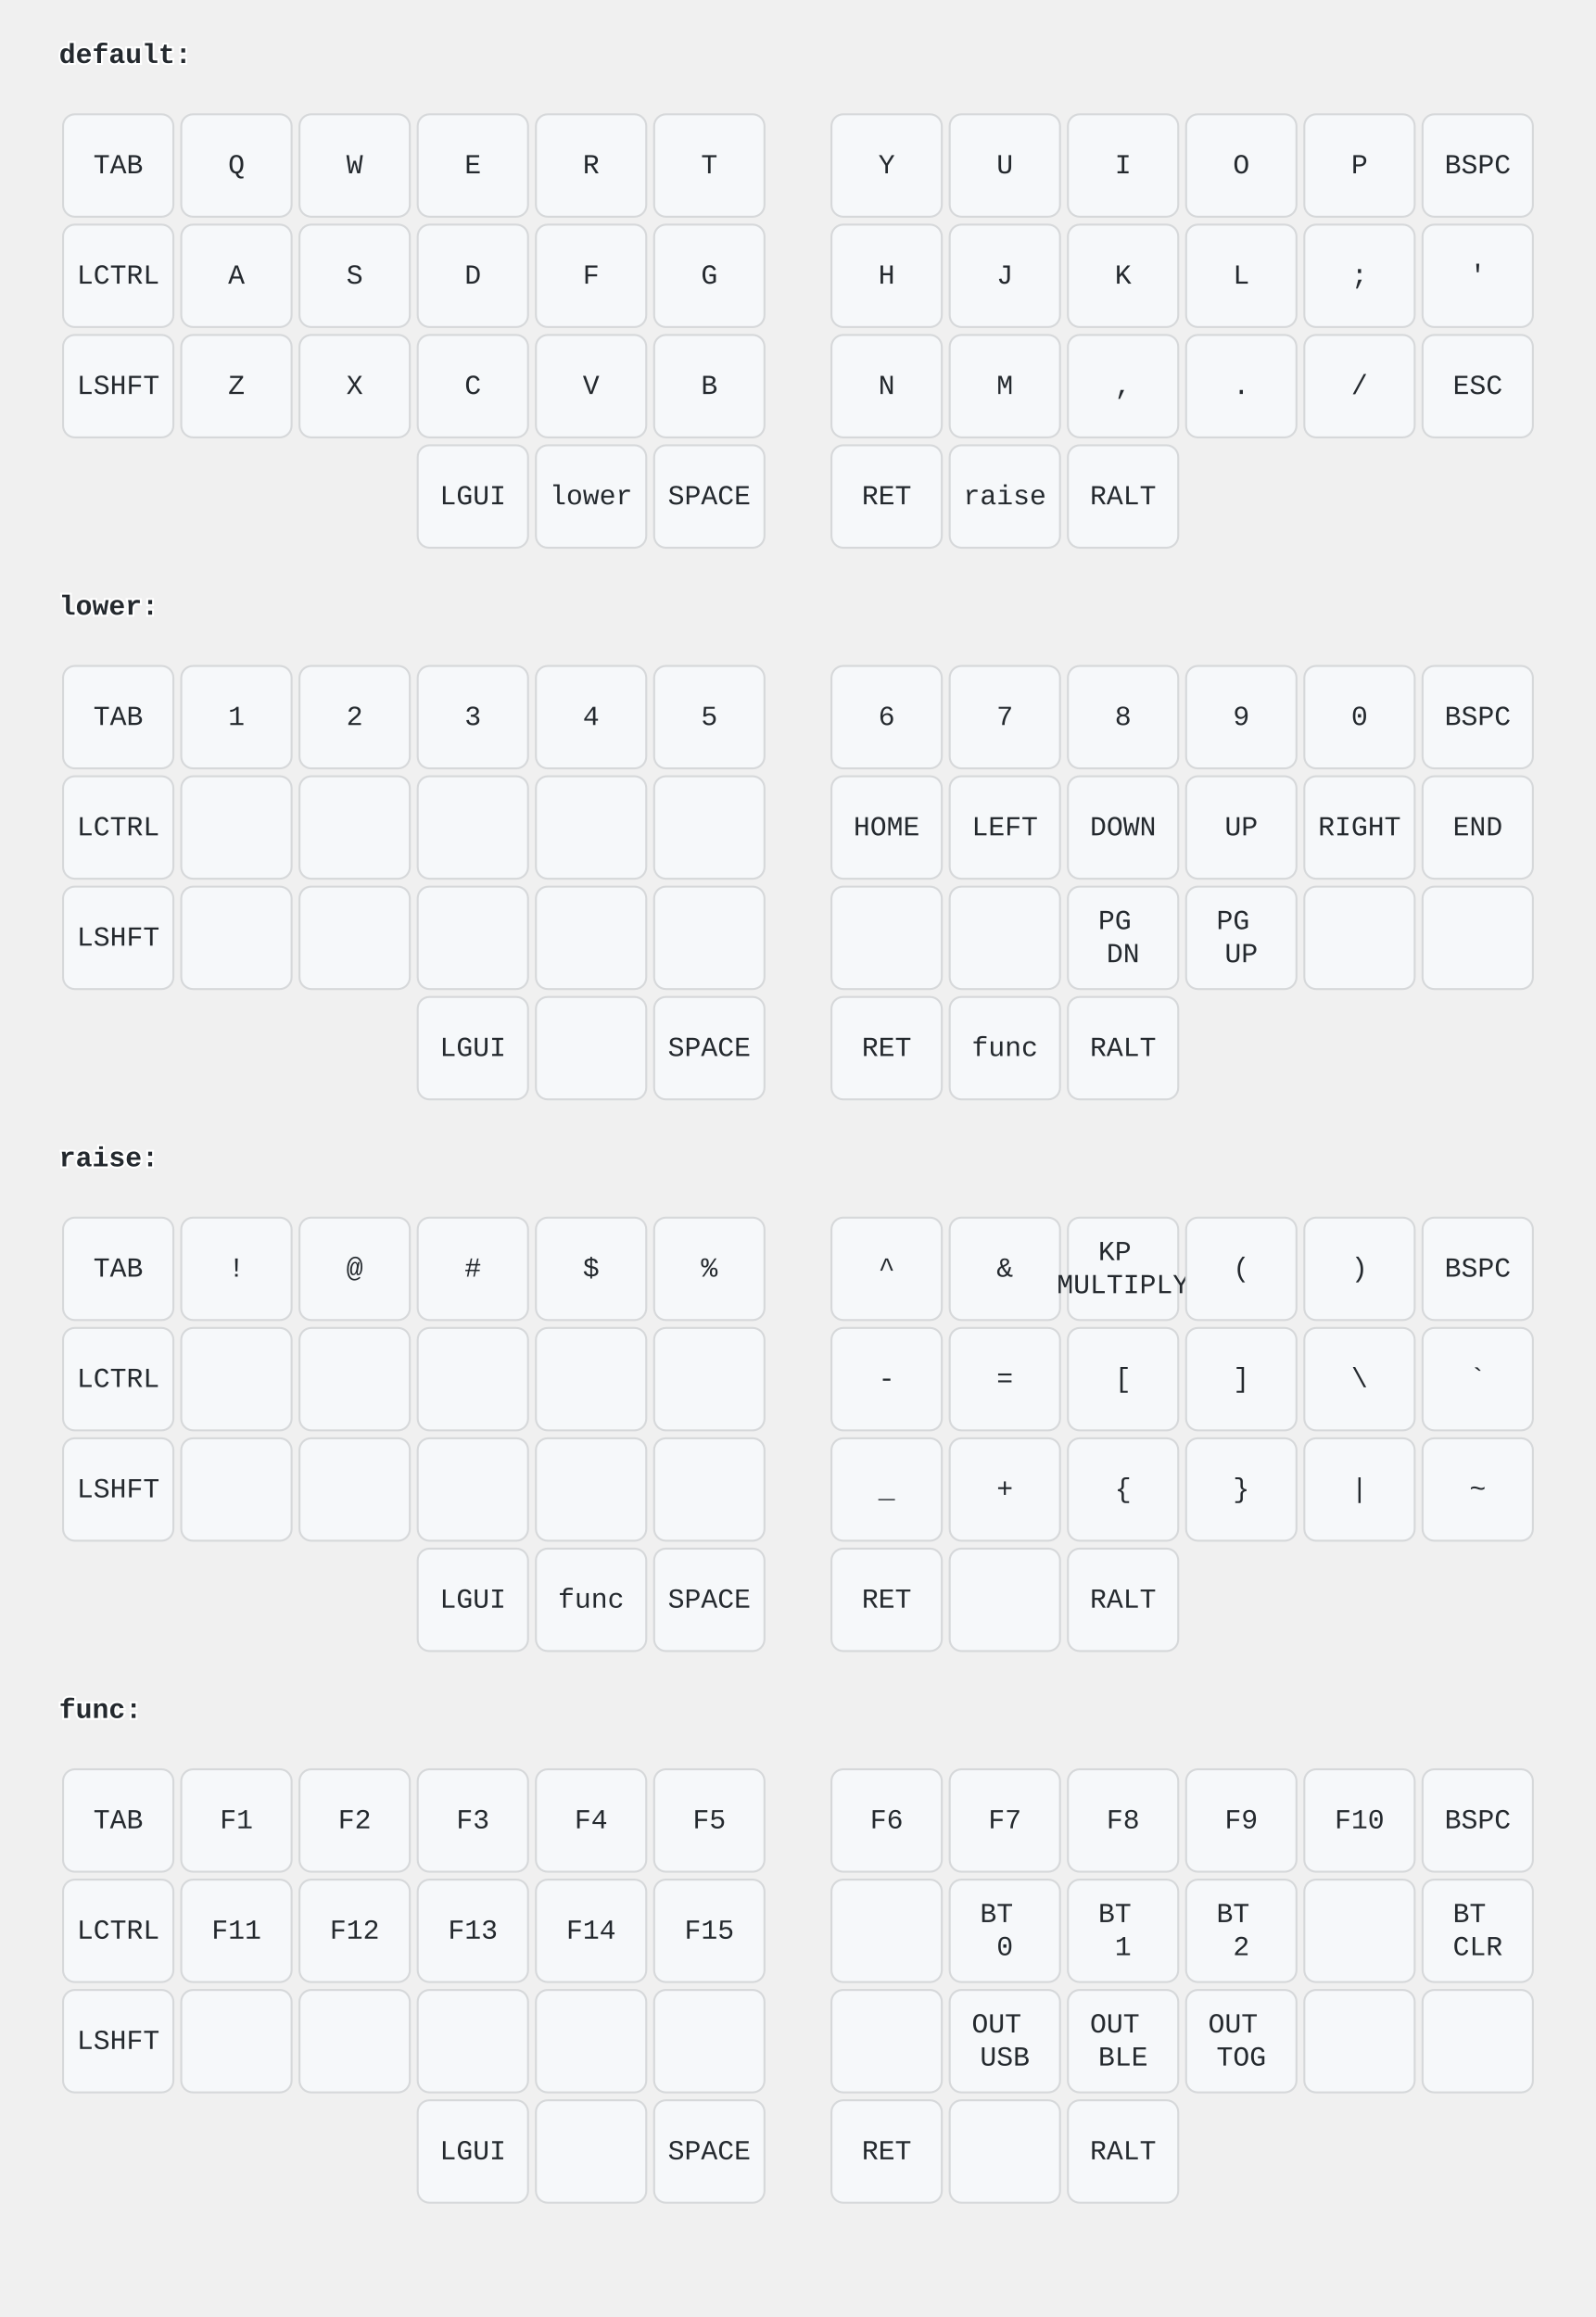
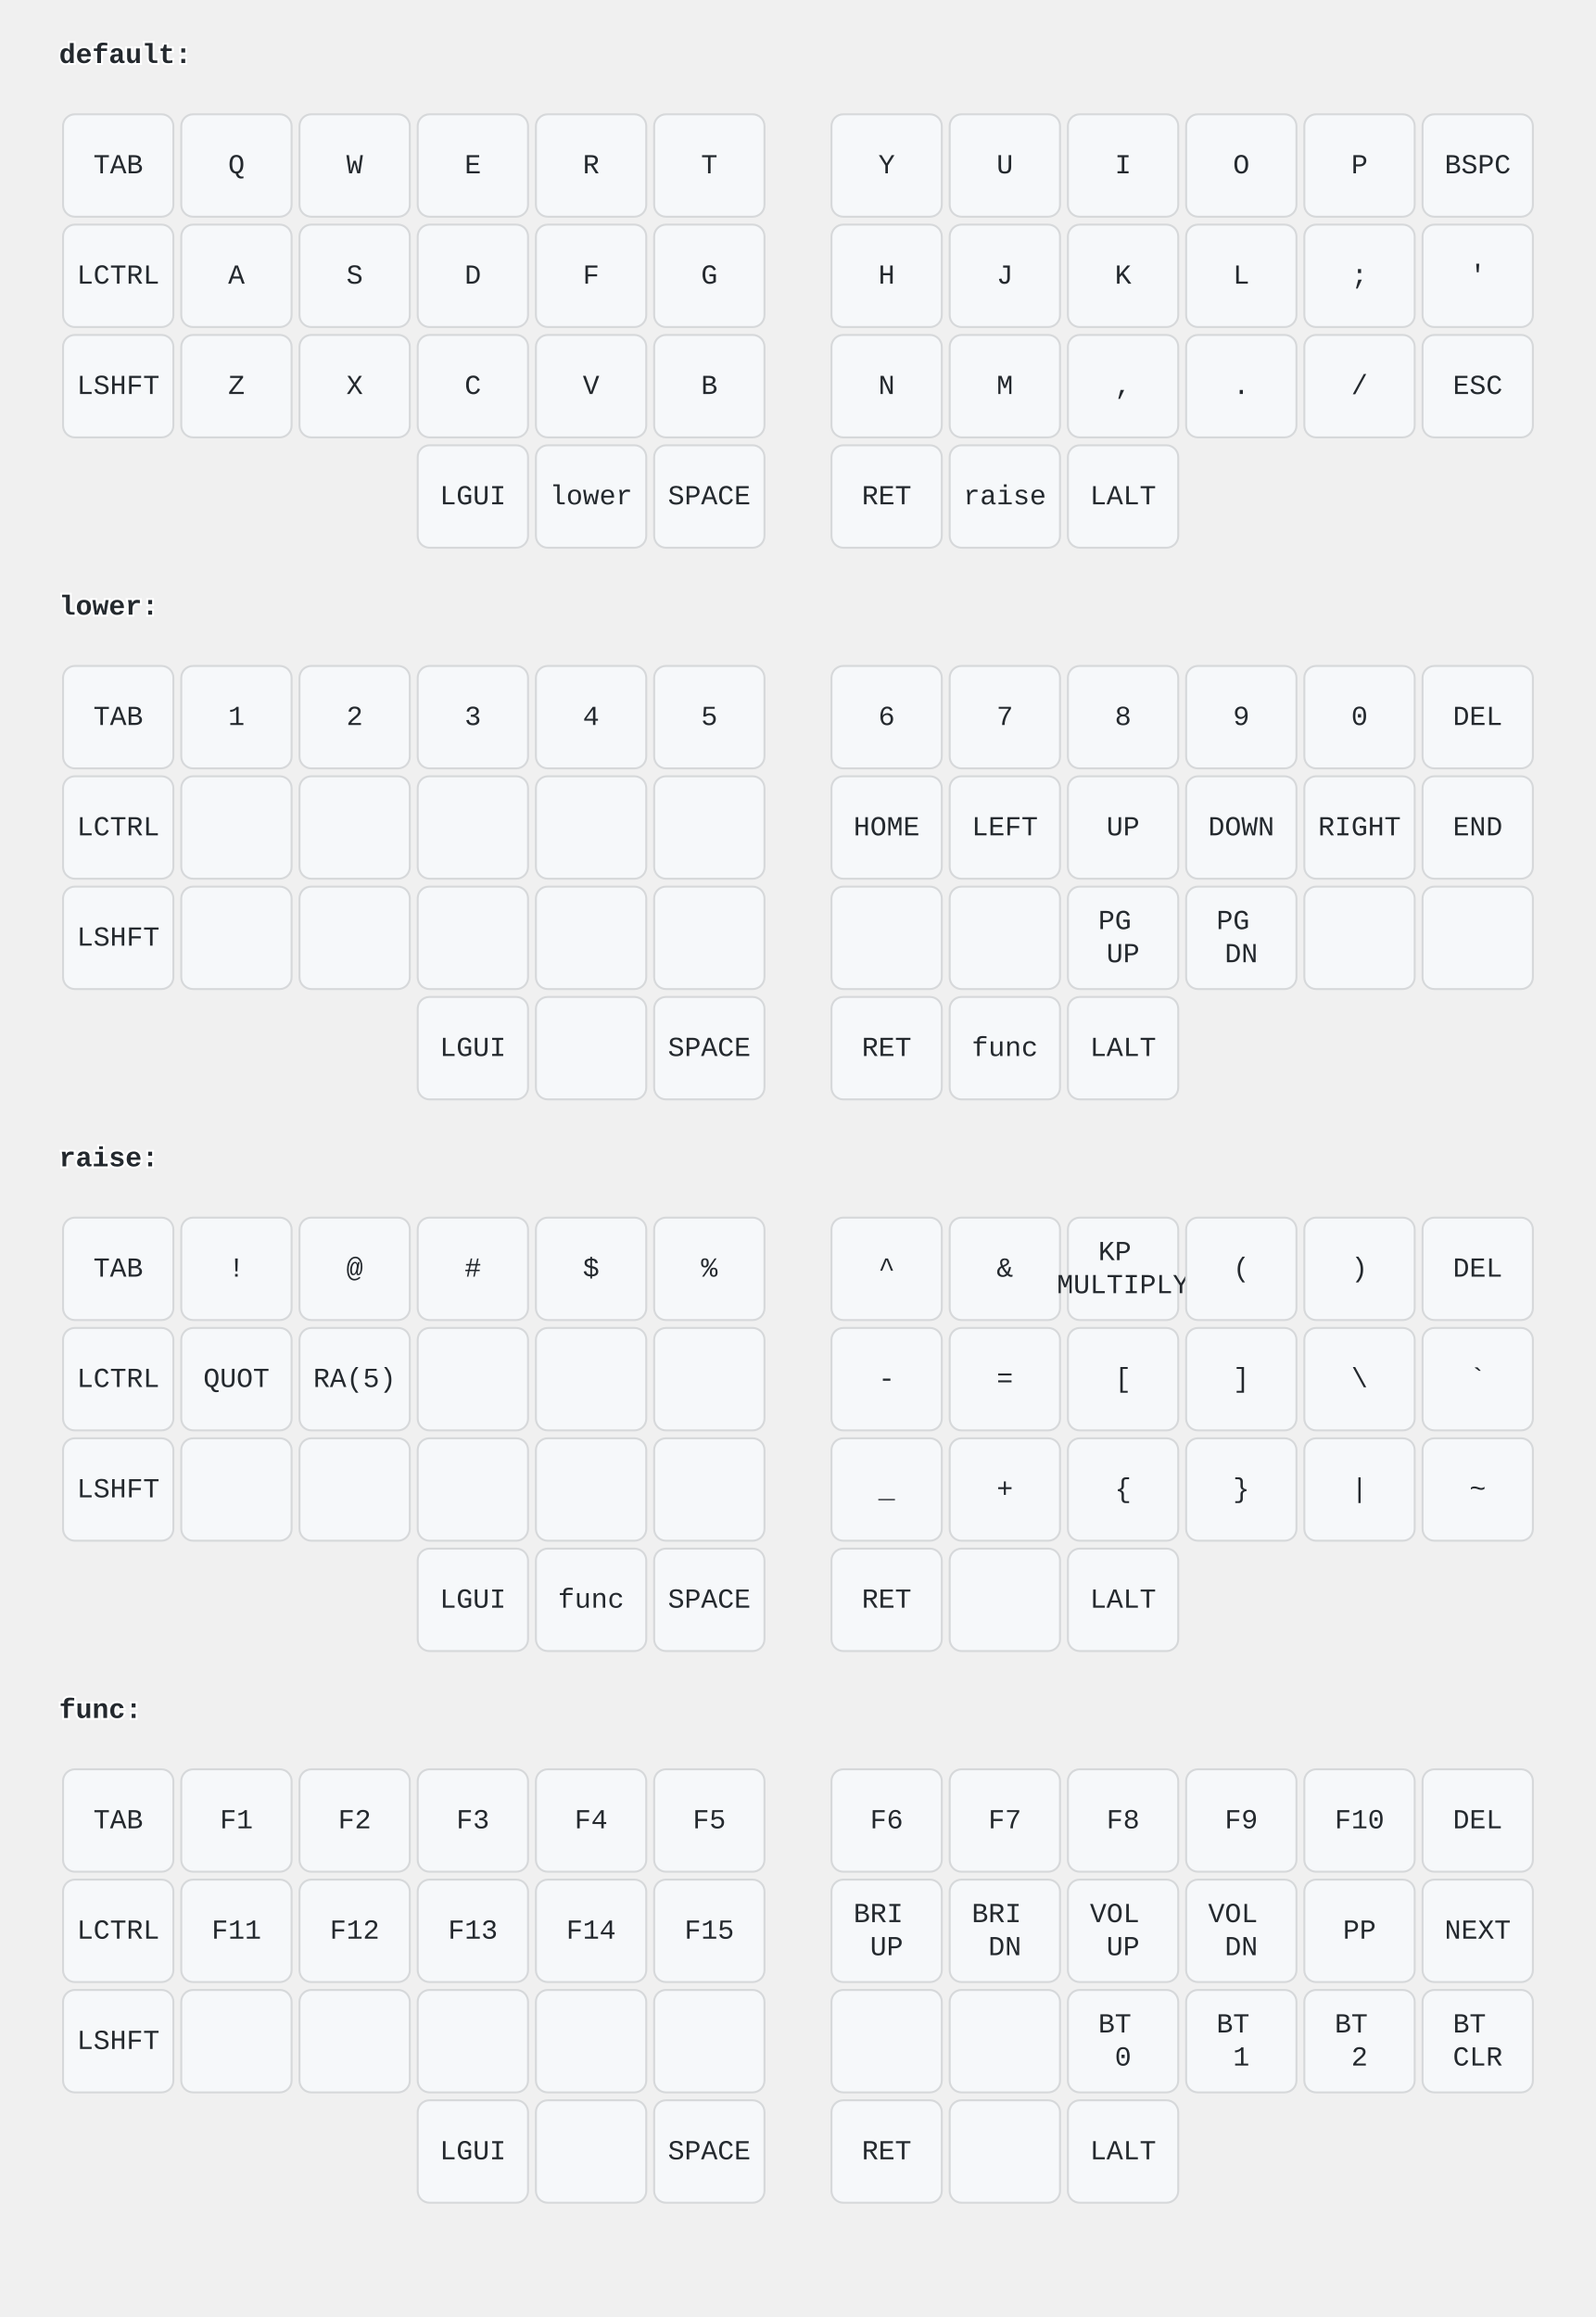
<svg xmlns="http://www.w3.org/2000/svg" width="810.0" height="1176.0" viewBox="0 0 810.0 1176.0">
  <style>/* font and background color specifications */
svg {
    font-family: SFMono-Regular,Consolas,Liberation Mono,Menlo,monospace;
    font-size: 14px;
    font-kerning: normal;
    text-rendering: optimizeLegibility;
    fill: #24292e;
}

/* default key styling */
rect {
    fill: #f6f8fa;
    stroke: #d6d8da;
    stroke-width: 1;
}

/* color accent for held keys */
.held {
    fill: #fdd;
}

/* color accent for combo boxes */
.combo {
    fill: #cdf;
}

/* color accent for ghost (optional) keys */
.ghost {
    fill: #ddd;
}

text {
    text-anchor: middle;
    dominant-baseline: middle;
}

/* styling for layer labels */
.label {
    font-weight: bold;
    text-anchor: start;
    stroke: white;
    stroke-width: 2;
    paint-order: stroke;
}

/* styling for combo box and hold-tap hold label text */
.small {
    font-size: 11px;
}

/* styling for hold-tap hold label text in combo box */
.smaller {
    font-size: 8px;
}

/* styling for combo dendrons */
path {
    stroke-width: 1;
    stroke: gray;
    fill: none;
}
</style>
  <text x="30.0" y="28.0" class="label">default:</text>
  <rect rx="6.0" ry="6.0" x="32.0" y="58.0" width="56.0" height="52.0" />
  <text x="60.0" y="84.0">TAB</text>
  <rect rx="6.0" ry="6.0" x="92.0" y="58.0" width="56.0" height="52.0" />
  <text x="120.0" y="84.0">Q</text>
  <rect rx="6.0" ry="6.0" x="152.0" y="58.0" width="56.0" height="52.0" />
  <text x="180.0" y="84.0">W</text>
  <rect rx="6.0" ry="6.0" x="212.0" y="58.0" width="56.0" height="52.0" />
  <text x="240.0" y="84.0">E</text>
  <rect rx="6.0" ry="6.0" x="272.0" y="58.0" width="56.0" height="52.0" />
  <text x="300.0" y="84.0">R</text>
  <rect rx="6.0" ry="6.0" x="332.0" y="58.0" width="56.0" height="52.0" />
  <text x="360.0" y="84.0">T</text>
  <rect rx="6.0" ry="6.0" x="422.0" y="58.0" width="56.0" height="52.0" />
  <text x="450.0" y="84.0">Y</text>
  <rect rx="6.0" ry="6.0" x="482.0" y="58.0" width="56.0" height="52.0" />
  <text x="510.0" y="84.0">U</text>
  <rect rx="6.0" ry="6.0" x="542.0" y="58.0" width="56.0" height="52.0" />
  <text x="570.0" y="84.0">I</text>
  <rect rx="6.0" ry="6.0" x="602.0" y="58.0" width="56.0" height="52.0" />
  <text x="630.0" y="84.0">O</text>
  <rect rx="6.0" ry="6.0" x="662.0" y="58.0" width="56.0" height="52.0" />
  <text x="690.0" y="84.0">P</text>
  <rect rx="6.0" ry="6.0" x="722.0" y="58.0" width="56.0" height="52.0" />
  <text x="750.0" y="84.0">BSPC</text>
  <rect rx="6.0" ry="6.0" x="32.0" y="114.0" width="56.0" height="52.0" />
  <text x="60.0" y="140.0">LCTRL</text>
  <rect rx="6.0" ry="6.0" x="92.0" y="114.0" width="56.0" height="52.0" />
  <text x="120.0" y="140.0">A</text>
  <rect rx="6.0" ry="6.0" x="152.0" y="114.0" width="56.0" height="52.0" />
  <text x="180.0" y="140.0">S</text>
  <rect rx="6.0" ry="6.0" x="212.0" y="114.0" width="56.0" height="52.0" />
  <text x="240.0" y="140.0">D</text>
  <rect rx="6.0" ry="6.0" x="272.0" y="114.0" width="56.0" height="52.0" />
  <text x="300.0" y="140.0">F</text>
  <rect rx="6.0" ry="6.0" x="332.0" y="114.0" width="56.0" height="52.0" />
  <text x="360.0" y="140.0">G</text>
  <rect rx="6.0" ry="6.0" x="422.0" y="114.0" width="56.0" height="52.0" />
  <text x="450.0" y="140.0">H</text>
  <rect rx="6.0" ry="6.0" x="482.0" y="114.0" width="56.0" height="52.0" />
  <text x="510.0" y="140.0">J</text>
  <rect rx="6.0" ry="6.0" x="542.0" y="114.0" width="56.0" height="52.0" />
  <text x="570.0" y="140.0">K</text>
  <rect rx="6.0" ry="6.0" x="602.0" y="114.0" width="56.0" height="52.0" />
  <text x="630.0" y="140.0">L</text>
  <rect rx="6.0" ry="6.0" x="662.0" y="114.0" width="56.0" height="52.0" />
  <text x="690.0" y="140.0">;</text>
  <rect rx="6.0" ry="6.0" x="722.0" y="114.0" width="56.0" height="52.0" />
  <text x="750.0" y="140.0">'</text>
  <rect rx="6.0" ry="6.0" x="32.0" y="170.0" width="56.0" height="52.0" />
  <text x="60.0" y="196.0">LSHFT</text>
  <rect rx="6.0" ry="6.0" x="92.0" y="170.0" width="56.0" height="52.0" />
  <text x="120.0" y="196.0">Z</text>
  <rect rx="6.0" ry="6.0" x="152.0" y="170.0" width="56.0" height="52.0" />
  <text x="180.0" y="196.0">X</text>
  <rect rx="6.0" ry="6.0" x="212.0" y="170.0" width="56.0" height="52.0" />
  <text x="240.0" y="196.0">C</text>
  <rect rx="6.0" ry="6.0" x="272.0" y="170.0" width="56.0" height="52.0" />
  <text x="300.0" y="196.0">V</text>
  <rect rx="6.0" ry="6.0" x="332.0" y="170.0" width="56.0" height="52.0" />
  <text x="360.0" y="196.0">B</text>
  <rect rx="6.0" ry="6.0" x="422.0" y="170.0" width="56.0" height="52.0" />
  <text x="450.0" y="196.0">N</text>
  <rect rx="6.0" ry="6.0" x="482.0" y="170.0" width="56.0" height="52.0" />
  <text x="510.0" y="196.0">M</text>
  <rect rx="6.0" ry="6.0" x="542.0" y="170.0" width="56.0" height="52.0" />
  <text x="570.0" y="196.0">,</text>
  <rect rx="6.0" ry="6.0" x="602.0" y="170.0" width="56.0" height="52.0" />
  <text x="630.0" y="196.0">.</text>
  <rect rx="6.0" ry="6.0" x="662.0" y="170.0" width="56.0" height="52.0" />
  <text x="690.0" y="196.0">/</text>
  <rect rx="6.0" ry="6.0" x="722.0" y="170.0" width="56.0" height="52.0" />
  <text x="750.0" y="196.0">ESC</text>
  <rect rx="6.0" ry="6.0" x="212.0" y="226.0" width="56.0" height="52.0" />
  <text x="240.0" y="252.0">LGUI</text>
  <rect rx="6.0" ry="6.0" x="272.0" y="226.0" width="56.0" height="52.0" />
  <text x="300.0" y="252.0">lower</text>
  <rect rx="6.0" ry="6.0" x="332.0" y="226.0" width="56.0" height="52.0" />
  <text x="360.0" y="252.0">SPACE</text>
  <rect rx="6.0" ry="6.0" x="422.0" y="226.0" width="56.0" height="52.0" />
  <text x="450.0" y="252.0">RET</text>
  <rect rx="6.0" ry="6.0" x="482.0" y="226.0" width="56.0" height="52.0" />
  <text x="510.0" y="252.0">raise</text>
  <rect rx="6.0" ry="6.0" x="542.0" y="226.0" width="56.0" height="52.0" />
-   <text x="570.0" y="252.0">RALT</text>
+   <text x="570.0" y="252.0">LALT</text>
  <text x="30.0" y="308.0" class="label">lower:</text>
  <rect rx="6.0" ry="6.0" x="32.0" y="338.0" width="56.0" height="52.0" />
  <text x="60.0" y="364.0">TAB</text>
  <rect rx="6.0" ry="6.0" x="92.0" y="338.0" width="56.0" height="52.0" />
  <text x="120.0" y="364.0">1</text>
  <rect rx="6.0" ry="6.0" x="152.0" y="338.0" width="56.0" height="52.0" />
  <text x="180.0" y="364.0">2</text>
  <rect rx="6.0" ry="6.0" x="212.0" y="338.0" width="56.0" height="52.0" />
  <text x="240.0" y="364.0">3</text>
  <rect rx="6.0" ry="6.0" x="272.0" y="338.0" width="56.0" height="52.0" />
  <text x="300.0" y="364.0">4</text>
  <rect rx="6.0" ry="6.0" x="332.0" y="338.0" width="56.0" height="52.0" />
  <text x="360.0" y="364.0">5</text>
  <rect rx="6.0" ry="6.0" x="422.0" y="338.0" width="56.0" height="52.0" />
  <text x="450.0" y="364.0">6</text>
  <rect rx="6.0" ry="6.0" x="482.0" y="338.0" width="56.0" height="52.0" />
  <text x="510.0" y="364.0">7</text>
  <rect rx="6.0" ry="6.0" x="542.0" y="338.0" width="56.0" height="52.0" />
  <text x="570.0" y="364.0">8</text>
  <rect rx="6.0" ry="6.0" x="602.0" y="338.0" width="56.0" height="52.0" />
  <text x="630.0" y="364.0">9</text>
  <rect rx="6.0" ry="6.0" x="662.0" y="338.0" width="56.0" height="52.0" />
  <text x="690.0" y="364.0">0</text>
  <rect rx="6.0" ry="6.0" x="722.0" y="338.0" width="56.0" height="52.0" />
-   <text x="750.0" y="364.0">BSPC</text>
+   <text x="750.0" y="364.0">DEL</text>
  <rect rx="6.0" ry="6.0" x="32.0" y="394.0" width="56.0" height="52.0" />
  <text x="60.0" y="420.0">LCTRL</text>
  <rect rx="6.0" ry="6.0" x="92.0" y="394.0" width="56.0" height="52.0" />
  <rect rx="6.0" ry="6.0" x="152.0" y="394.0" width="56.0" height="52.0" />
  <rect rx="6.0" ry="6.0" x="212.0" y="394.0" width="56.0" height="52.0" />
  <rect rx="6.0" ry="6.0" x="272.0" y="394.0" width="56.0" height="52.0" />
  <rect rx="6.0" ry="6.0" x="332.0" y="394.0" width="56.0" height="52.0" />
  <rect rx="6.0" ry="6.0" x="422.0" y="394.0" width="56.0" height="52.0" />
  <text x="450.0" y="420.0">HOME</text>
  <rect rx="6.0" ry="6.0" x="482.0" y="394.0" width="56.0" height="52.0" />
  <text x="510.0" y="420.0">LEFT</text>
  <rect rx="6.0" ry="6.0" x="542.0" y="394.0" width="56.0" height="52.0" />
-   <text x="570.0" y="420.0">DOWN</text>
+   <text x="570.0" y="420.0">UP</text>
  <rect rx="6.0" ry="6.0" x="602.0" y="394.0" width="56.0" height="52.0" />
-   <text x="630.0" y="420.0">UP</text>
+   <text x="630.0" y="420.0">DOWN</text>
  <rect rx="6.0" ry="6.0" x="662.0" y="394.0" width="56.0" height="52.0" />
  <text x="690.0" y="420.0">RIGHT</text>
  <rect rx="6.0" ry="6.0" x="722.0" y="394.0" width="56.0" height="52.0" />
  <text x="750.0" y="420.0">END</text>
  <rect rx="6.0" ry="6.0" x="32.0" y="450.0" width="56.0" height="52.0" />
  <text x="60.0" y="476.0">LSHFT</text>
  <rect rx="6.0" ry="6.0" x="92.0" y="450.0" width="56.0" height="52.0" />
  <rect rx="6.0" ry="6.0" x="152.0" y="450.0" width="56.0" height="52.0" />
  <rect rx="6.0" ry="6.0" x="212.0" y="450.0" width="56.0" height="52.0" />
  <rect rx="6.0" ry="6.0" x="272.0" y="450.0" width="56.0" height="52.0" />
  <rect rx="6.0" ry="6.0" x="332.0" y="450.0" width="56.0" height="52.0" />
  <rect rx="6.0" ry="6.0" x="422.0" y="450.0" width="56.0" height="52.0" />
  <rect rx="6.0" ry="6.0" x="482.0" y="450.0" width="56.0" height="52.0" />
  <rect rx="6.0" ry="6.0" x="542.0" y="450.0" width="56.0" height="52.0" />
  <text x="570.0" y="476.0">
    <tspan x="570.0" dy="-0.6em">PG</tspan>
-     <tspan x="570.0" dy="1.2em">DN</tspan>
+     <tspan x="570.0" dy="1.2em">UP</tspan>
  </text>
  <rect rx="6.0" ry="6.0" x="602.0" y="450.0" width="56.0" height="52.0" />
  <text x="630.0" y="476.0">
    <tspan x="630.0" dy="-0.6em">PG</tspan>
-     <tspan x="630.0" dy="1.2em">UP</tspan>
+     <tspan x="630.0" dy="1.2em">DN</tspan>
  </text>
  <rect rx="6.0" ry="6.0" x="662.0" y="450.0" width="56.0" height="52.0" />
  <rect rx="6.0" ry="6.0" x="722.0" y="450.0" width="56.0" height="52.0" />
  <rect rx="6.0" ry="6.0" x="212.0" y="506.0" width="56.0" height="52.0" />
  <text x="240.0" y="532.0">LGUI</text>
  <rect rx="6.0" ry="6.0" x="272.0" y="506.0" width="56.0" height="52.0" />
  <rect rx="6.0" ry="6.0" x="332.0" y="506.0" width="56.0" height="52.0" />
  <text x="360.0" y="532.0">SPACE</text>
  <rect rx="6.0" ry="6.0" x="422.0" y="506.0" width="56.0" height="52.0" />
  <text x="450.0" y="532.0">RET</text>
  <rect rx="6.0" ry="6.0" x="482.0" y="506.0" width="56.0" height="52.0" />
  <text x="510.0" y="532.0">func</text>
  <rect rx="6.0" ry="6.0" x="542.0" y="506.0" width="56.0" height="52.0" />
-   <text x="570.0" y="532.0">RALT</text>
+   <text x="570.0" y="532.0">LALT</text>
  <text x="30.0" y="588.0" class="label">raise:</text>
  <rect rx="6.0" ry="6.0" x="32.0" y="618.0" width="56.0" height="52.0" />
  <text x="60.0" y="644.0">TAB</text>
  <rect rx="6.0" ry="6.0" x="92.0" y="618.0" width="56.0" height="52.0" />
  <text x="120.0" y="644.0">!</text>
  <rect rx="6.0" ry="6.0" x="152.0" y="618.0" width="56.0" height="52.0" />
  <text x="180.0" y="644.0">@</text>
  <rect rx="6.0" ry="6.0" x="212.0" y="618.0" width="56.0" height="52.0" />
  <text x="240.0" y="644.0">#</text>
  <rect rx="6.0" ry="6.0" x="272.0" y="618.0" width="56.0" height="52.0" />
  <text x="300.0" y="644.0">$</text>
  <rect rx="6.0" ry="6.0" x="332.0" y="618.0" width="56.0" height="52.0" />
  <text x="360.0" y="644.0">%</text>
  <rect rx="6.0" ry="6.0" x="422.0" y="618.0" width="56.0" height="52.0" />
  <text x="450.0" y="644.0">^</text>
  <rect rx="6.0" ry="6.0" x="482.0" y="618.0" width="56.0" height="52.0" />
  <text x="510.0" y="644.0">&amp;</text>
  <rect rx="6.0" ry="6.0" x="542.0" y="618.0" width="56.0" height="52.0" />
  <text x="570.0" y="644.0">
    <tspan x="570.0" dy="-0.6em">KP</tspan>
    <tspan x="570.0" dy="1.2em">MULTIPLY</tspan>
  </text>
  <rect rx="6.0" ry="6.0" x="602.0" y="618.0" width="56.0" height="52.0" />
  <text x="630.0" y="644.0">(</text>
  <rect rx="6.0" ry="6.0" x="662.0" y="618.0" width="56.0" height="52.0" />
  <text x="690.0" y="644.0">)</text>
  <rect rx="6.0" ry="6.0" x="722.0" y="618.0" width="56.0" height="52.0" />
-   <text x="750.0" y="644.0">BSPC</text>
+   <text x="750.0" y="644.0">DEL</text>
  <rect rx="6.0" ry="6.0" x="32.0" y="674.0" width="56.0" height="52.0" />
  <text x="60.0" y="700.0">LCTRL</text>
  <rect rx="6.0" ry="6.0" x="92.0" y="674.0" width="56.0" height="52.0" />
+   <text x="120.0" y="700.0">QUOT</text>
  <rect rx="6.0" ry="6.0" x="152.0" y="674.0" width="56.0" height="52.0" />
+   <text x="180.0" y="700.0">RA(5)</text>
  <rect rx="6.0" ry="6.0" x="212.0" y="674.0" width="56.0" height="52.0" />
  <rect rx="6.0" ry="6.0" x="272.0" y="674.0" width="56.0" height="52.0" />
  <rect rx="6.0" ry="6.0" x="332.0" y="674.0" width="56.0" height="52.0" />
  <rect rx="6.0" ry="6.0" x="422.0" y="674.0" width="56.0" height="52.0" />
  <text x="450.0" y="700.0">-</text>
  <rect rx="6.0" ry="6.0" x="482.0" y="674.0" width="56.0" height="52.0" />
  <text x="510.0" y="700.0">=</text>
  <rect rx="6.0" ry="6.0" x="542.0" y="674.0" width="56.0" height="52.0" />
  <text x="570.0" y="700.0">[</text>
  <rect rx="6.0" ry="6.0" x="602.0" y="674.0" width="56.0" height="52.0" />
  <text x="630.0" y="700.0">]</text>
  <rect rx="6.0" ry="6.0" x="662.0" y="674.0" width="56.0" height="52.0" />
  <text x="690.0" y="700.0">\</text>
  <rect rx="6.0" ry="6.0" x="722.0" y="674.0" width="56.0" height="52.0" />
  <text x="750.0" y="700.0">`</text>
  <rect rx="6.0" ry="6.0" x="32.0" y="730.0" width="56.0" height="52.0" />
  <text x="60.0" y="756.0">LSHFT</text>
  <rect rx="6.0" ry="6.0" x="92.0" y="730.0" width="56.0" height="52.0" />
  <rect rx="6.0" ry="6.0" x="152.0" y="730.0" width="56.0" height="52.0" />
  <rect rx="6.0" ry="6.0" x="212.0" y="730.0" width="56.0" height="52.0" />
  <rect rx="6.0" ry="6.0" x="272.0" y="730.0" width="56.0" height="52.0" />
  <rect rx="6.0" ry="6.0" x="332.0" y="730.0" width="56.0" height="52.0" />
  <rect rx="6.0" ry="6.0" x="422.0" y="730.0" width="56.0" height="52.0" />
  <text x="450.0" y="756.0">_</text>
  <rect rx="6.0" ry="6.0" x="482.0" y="730.0" width="56.0" height="52.0" />
  <text x="510.0" y="756.0">+</text>
  <rect rx="6.0" ry="6.0" x="542.0" y="730.0" width="56.0" height="52.0" />
  <text x="570.0" y="756.0">{</text>
  <rect rx="6.0" ry="6.0" x="602.0" y="730.0" width="56.0" height="52.0" />
  <text x="630.0" y="756.0">}</text>
  <rect rx="6.0" ry="6.0" x="662.0" y="730.0" width="56.0" height="52.0" />
  <text x="690.0" y="756.0">|</text>
  <rect rx="6.0" ry="6.0" x="722.0" y="730.0" width="56.0" height="52.0" />
  <text x="750.0" y="756.0">~</text>
  <rect rx="6.0" ry="6.0" x="212.0" y="786.0" width="56.0" height="52.0" />
  <text x="240.0" y="812.0">LGUI</text>
  <rect rx="6.0" ry="6.0" x="272.0" y="786.0" width="56.0" height="52.0" />
  <text x="300.0" y="812.0">func</text>
  <rect rx="6.0" ry="6.0" x="332.0" y="786.0" width="56.0" height="52.0" />
  <text x="360.0" y="812.0">SPACE</text>
  <rect rx="6.0" ry="6.0" x="422.0" y="786.0" width="56.0" height="52.0" />
  <text x="450.0" y="812.0">RET</text>
  <rect rx="6.0" ry="6.0" x="482.0" y="786.0" width="56.0" height="52.0" />
  <rect rx="6.0" ry="6.0" x="542.0" y="786.0" width="56.0" height="52.0" />
-   <text x="570.0" y="812.0">RALT</text>
+   <text x="570.0" y="812.0">LALT</text>
  <text x="30.0" y="868.0" class="label">func:</text>
  <rect rx="6.0" ry="6.0" x="32.0" y="898.0" width="56.0" height="52.0" />
  <text x="60.0" y="924.0">TAB</text>
  <rect rx="6.0" ry="6.0" x="92.0" y="898.0" width="56.0" height="52.0" />
  <text x="120.0" y="924.0">F1</text>
  <rect rx="6.0" ry="6.0" x="152.0" y="898.0" width="56.0" height="52.0" />
  <text x="180.0" y="924.0">F2</text>
  <rect rx="6.0" ry="6.0" x="212.0" y="898.0" width="56.0" height="52.0" />
  <text x="240.0" y="924.0">F3</text>
  <rect rx="6.0" ry="6.0" x="272.0" y="898.0" width="56.0" height="52.0" />
  <text x="300.0" y="924.0">F4</text>
  <rect rx="6.0" ry="6.0" x="332.0" y="898.0" width="56.0" height="52.0" />
  <text x="360.0" y="924.0">F5</text>
  <rect rx="6.0" ry="6.0" x="422.0" y="898.0" width="56.0" height="52.0" />
  <text x="450.0" y="924.0">F6</text>
  <rect rx="6.0" ry="6.0" x="482.0" y="898.0" width="56.0" height="52.0" />
  <text x="510.0" y="924.0">F7</text>
  <rect rx="6.0" ry="6.0" x="542.0" y="898.0" width="56.0" height="52.0" />
  <text x="570.0" y="924.0">F8</text>
  <rect rx="6.0" ry="6.0" x="602.0" y="898.0" width="56.0" height="52.0" />
  <text x="630.0" y="924.0">F9</text>
  <rect rx="6.0" ry="6.0" x="662.0" y="898.0" width="56.0" height="52.0" />
  <text x="690.0" y="924.0">F10</text>
  <rect rx="6.0" ry="6.0" x="722.0" y="898.0" width="56.0" height="52.0" />
-   <text x="750.0" y="924.0">BSPC</text>
+   <text x="750.0" y="924.0">DEL</text>
  <rect rx="6.0" ry="6.0" x="32.0" y="954.0" width="56.0" height="52.0" />
  <text x="60.0" y="980.0">LCTRL</text>
  <rect rx="6.0" ry="6.0" x="92.0" y="954.0" width="56.0" height="52.0" />
  <text x="120.0" y="980.0">F11</text>
  <rect rx="6.0" ry="6.0" x="152.0" y="954.0" width="56.0" height="52.0" />
  <text x="180.0" y="980.0">F12</text>
  <rect rx="6.0" ry="6.0" x="212.0" y="954.0" width="56.0" height="52.0" />
  <text x="240.0" y="980.0">F13</text>
  <rect rx="6.0" ry="6.0" x="272.0" y="954.0" width="56.0" height="52.0" />
  <text x="300.0" y="980.0">F14</text>
  <rect rx="6.0" ry="6.0" x="332.0" y="954.0" width="56.0" height="52.0" />
  <text x="360.0" y="980.0">F15</text>
  <rect rx="6.0" ry="6.0" x="422.0" y="954.0" width="56.0" height="52.0" />
+   <text x="450.0" y="980.0">
+     <tspan x="450.0" dy="-0.6em">BRI</tspan>
+     <tspan x="450.0" dy="1.2em">UP</tspan>
+   </text>
  <rect rx="6.0" ry="6.0" x="482.0" y="954.0" width="56.0" height="52.0" />
  <text x="510.0" y="980.0">
-     <tspan x="510.0" dy="-0.6em">BT</tspan>
-     <tspan x="510.0" dy="1.2em">0</tspan>
+     <tspan x="510.0" dy="-0.6em">BRI</tspan>
+     <tspan x="510.0" dy="1.2em">DN</tspan>
  </text>
  <rect rx="6.0" ry="6.0" x="542.0" y="954.0" width="56.0" height="52.0" />
  <text x="570.0" y="980.0">
-     <tspan x="570.0" dy="-0.6em">BT</tspan>
-     <tspan x="570.0" dy="1.2em">1</tspan>
+     <tspan x="570.0" dy="-0.6em">VOL</tspan>
+     <tspan x="570.0" dy="1.2em">UP</tspan>
  </text>
  <rect rx="6.0" ry="6.0" x="602.0" y="954.0" width="56.0" height="52.0" />
  <text x="630.0" y="980.0">
-     <tspan x="630.0" dy="-0.6em">BT</tspan>
-     <tspan x="630.0" dy="1.2em">2</tspan>
+     <tspan x="630.0" dy="-0.6em">VOL</tspan>
+     <tspan x="630.0" dy="1.2em">DN</tspan>
  </text>
  <rect rx="6.0" ry="6.0" x="662.0" y="954.0" width="56.0" height="52.0" />
+   <text x="690.0" y="980.0">PP</text>
  <rect rx="6.0" ry="6.0" x="722.0" y="954.0" width="56.0" height="52.0" />
-   <text x="750.0" y="980.0">
-     <tspan x="750.0" dy="-0.6em">BT</tspan>
-     <tspan x="750.0" dy="1.2em">CLR</tspan>
-   </text>
+   <text x="750.0" y="980.0">NEXT</text>
  <rect rx="6.0" ry="6.0" x="32.0" y="1010.0" width="56.0" height="52.0" />
  <text x="60.0" y="1036.0">LSHFT</text>
  <rect rx="6.0" ry="6.0" x="92.0" y="1010.0" width="56.0" height="52.0" />
  <rect rx="6.0" ry="6.0" x="152.0" y="1010.0" width="56.0" height="52.0" />
  <rect rx="6.0" ry="6.0" x="212.0" y="1010.0" width="56.0" height="52.0" />
  <rect rx="6.0" ry="6.0" x="272.0" y="1010.0" width="56.0" height="52.0" />
  <rect rx="6.0" ry="6.0" x="332.0" y="1010.0" width="56.0" height="52.0" />
  <rect rx="6.0" ry="6.0" x="422.0" y="1010.0" width="56.0" height="52.0" />
  <rect rx="6.0" ry="6.0" x="482.0" y="1010.0" width="56.0" height="52.0" />
-   <text x="510.0" y="1036.0">
-     <tspan x="510.0" dy="-0.6em">OUT</tspan>
-     <tspan x="510.0" dy="1.2em">USB</tspan>
-   </text>
  <rect rx="6.0" ry="6.0" x="542.0" y="1010.0" width="56.0" height="52.0" />
  <text x="570.0" y="1036.0">
-     <tspan x="570.0" dy="-0.6em">OUT</tspan>
-     <tspan x="570.0" dy="1.2em">BLE</tspan>
+     <tspan x="570.0" dy="-0.6em">BT</tspan>
+     <tspan x="570.0" dy="1.2em">0</tspan>
  </text>
  <rect rx="6.0" ry="6.0" x="602.0" y="1010.0" width="56.0" height="52.0" />
  <text x="630.0" y="1036.0">
-     <tspan x="630.0" dy="-0.6em">OUT</tspan>
-     <tspan x="630.0" dy="1.2em">TOG</tspan>
+     <tspan x="630.0" dy="-0.6em">BT</tspan>
+     <tspan x="630.0" dy="1.2em">1</tspan>
  </text>
  <rect rx="6.0" ry="6.0" x="662.0" y="1010.0" width="56.0" height="52.0" />
+   <text x="690.0" y="1036.0">
+     <tspan x="690.0" dy="-0.6em">BT</tspan>
+     <tspan x="690.0" dy="1.2em">2</tspan>
+   </text>
  <rect rx="6.0" ry="6.0" x="722.0" y="1010.0" width="56.0" height="52.0" />
+   <text x="750.0" y="1036.0">
+     <tspan x="750.0" dy="-0.6em">BT</tspan>
+     <tspan x="750.0" dy="1.2em">CLR</tspan>
+   </text>
  <rect rx="6.0" ry="6.0" x="212.0" y="1066.0" width="56.0" height="52.0" />
  <text x="240.0" y="1092.0">LGUI</text>
  <rect rx="6.0" ry="6.0" x="272.0" y="1066.0" width="56.0" height="52.0" />
  <rect rx="6.0" ry="6.0" x="332.0" y="1066.0" width="56.0" height="52.0" />
  <text x="360.0" y="1092.0">SPACE</text>
  <rect rx="6.0" ry="6.0" x="422.0" y="1066.0" width="56.0" height="52.0" />
  <text x="450.0" y="1092.0">RET</text>
  <rect rx="6.0" ry="6.0" x="482.0" y="1066.0" width="56.0" height="52.0" />
  <rect rx="6.0" ry="6.0" x="542.0" y="1066.0" width="56.0" height="52.0" />
-   <text x="570.0" y="1092.0">RALT</text>
+   <text x="570.0" y="1092.0">LALT</text>
</svg>
